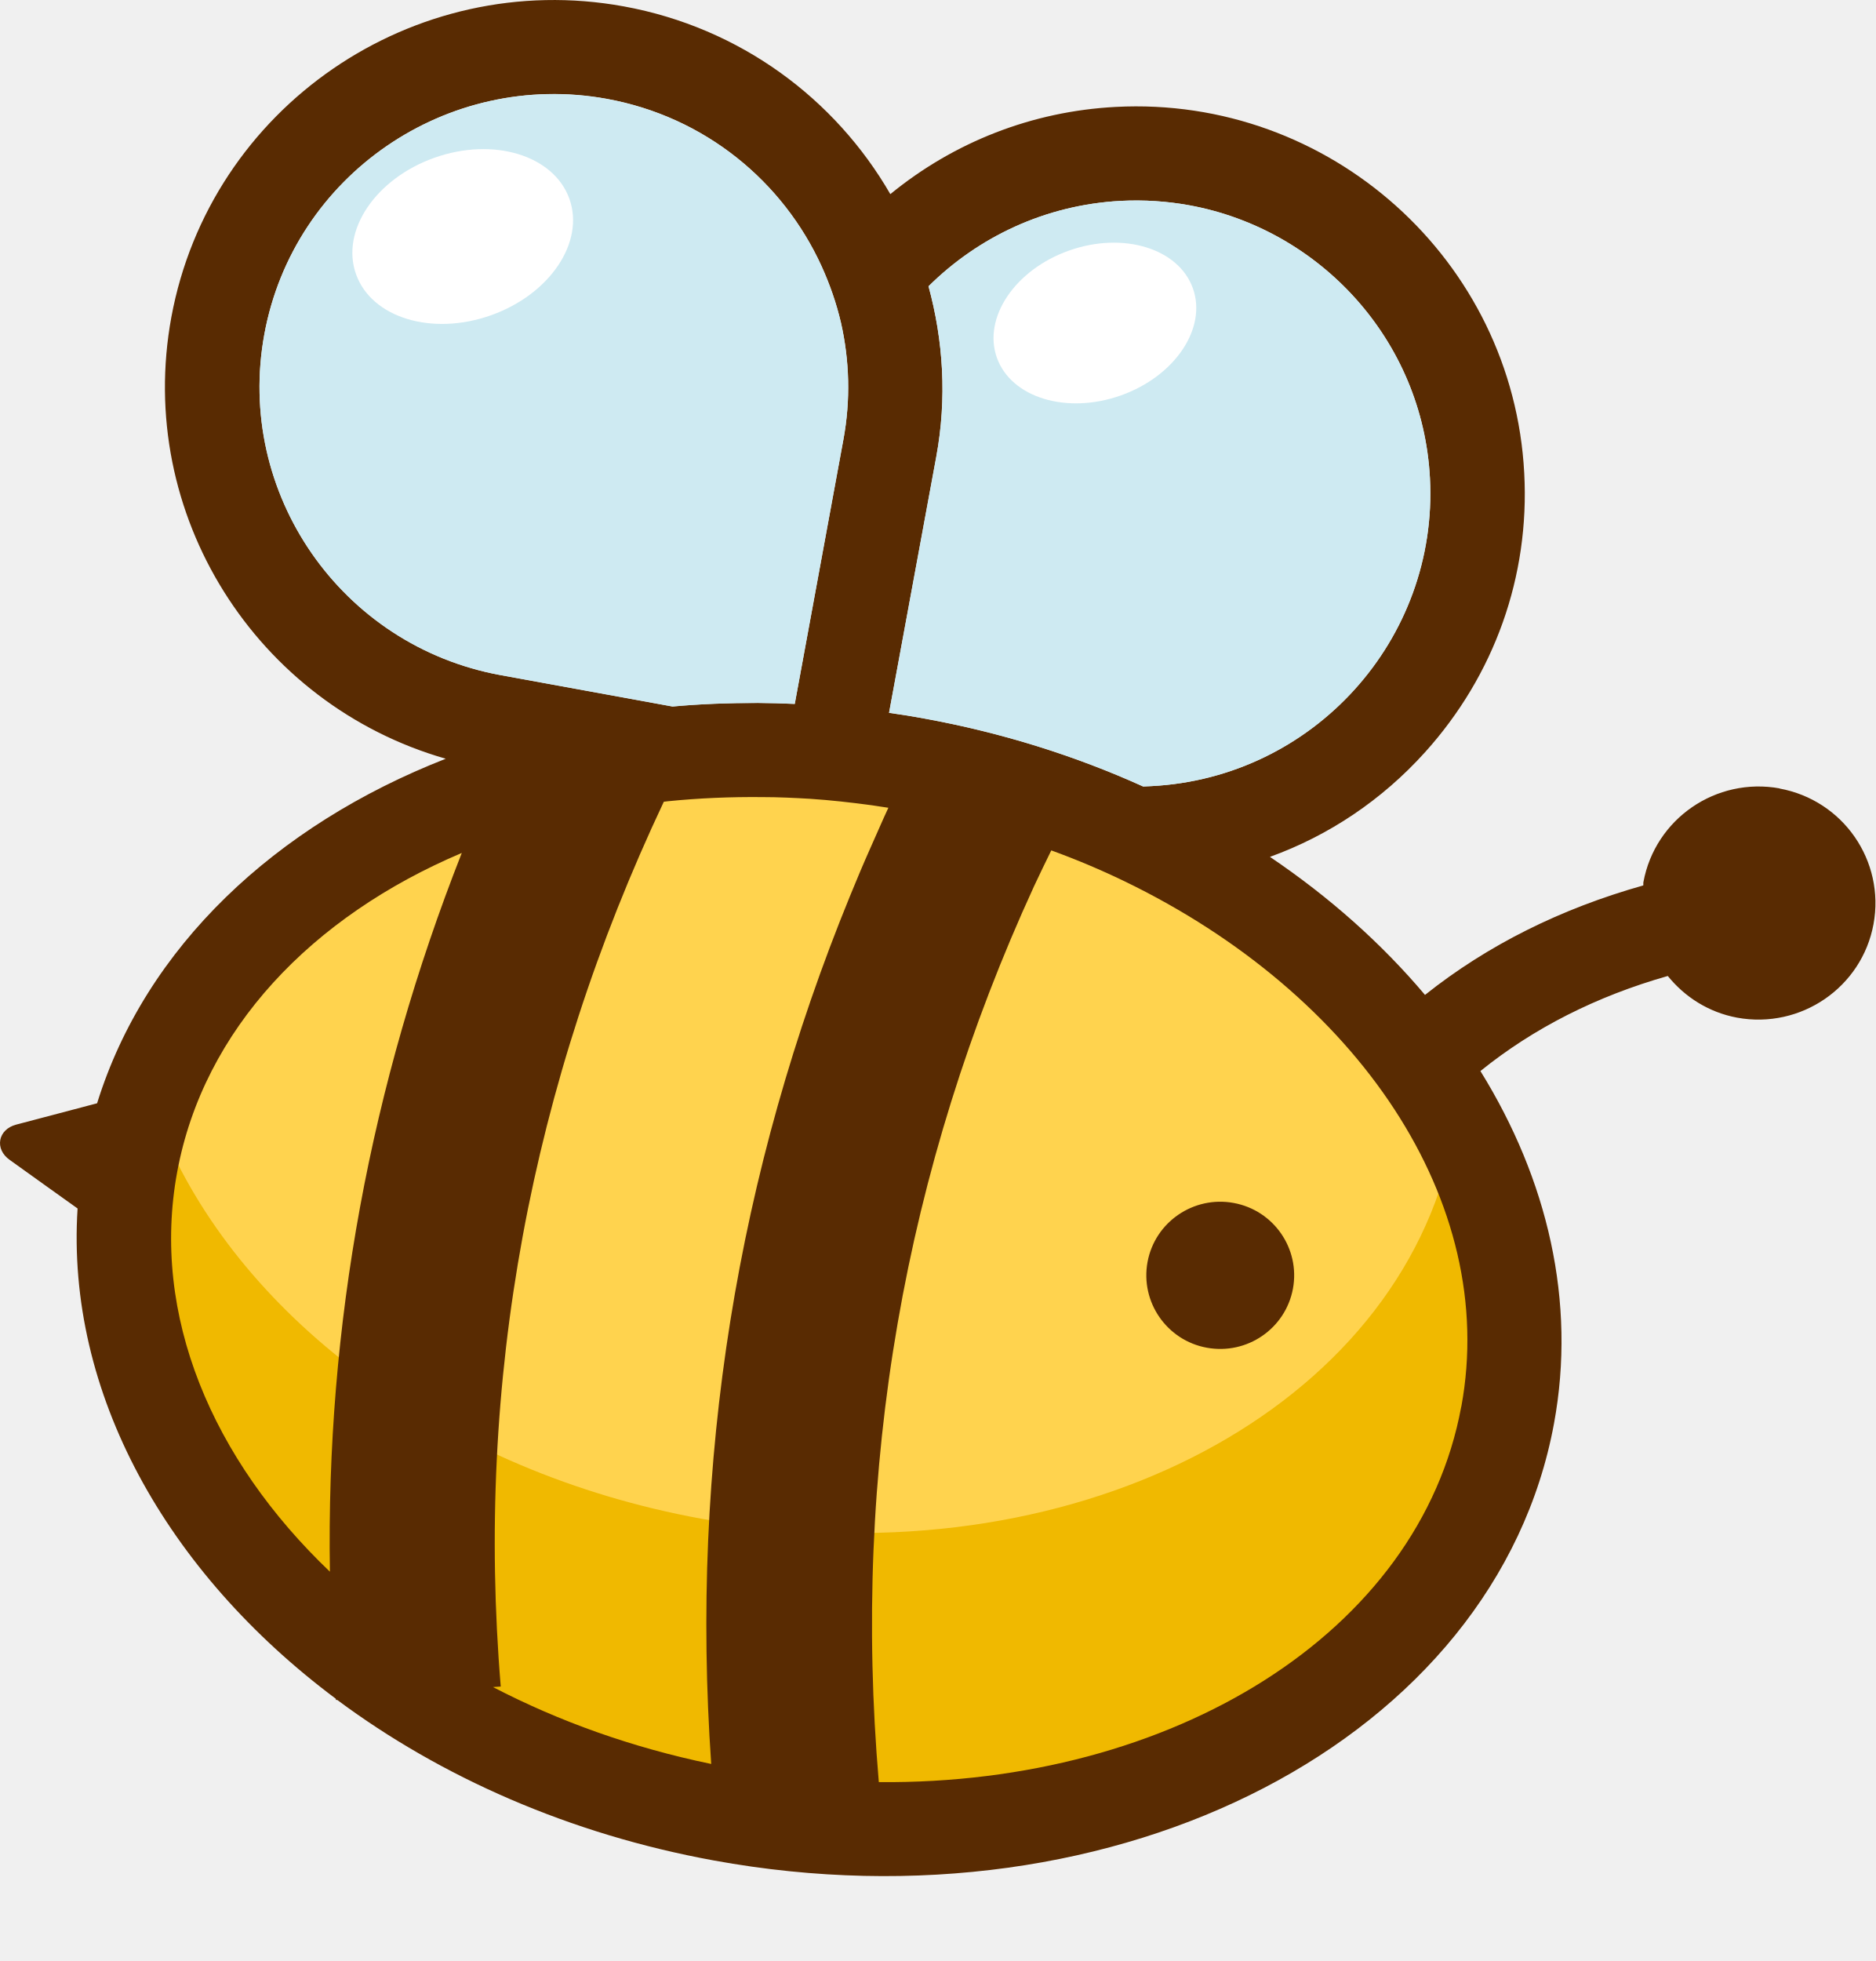
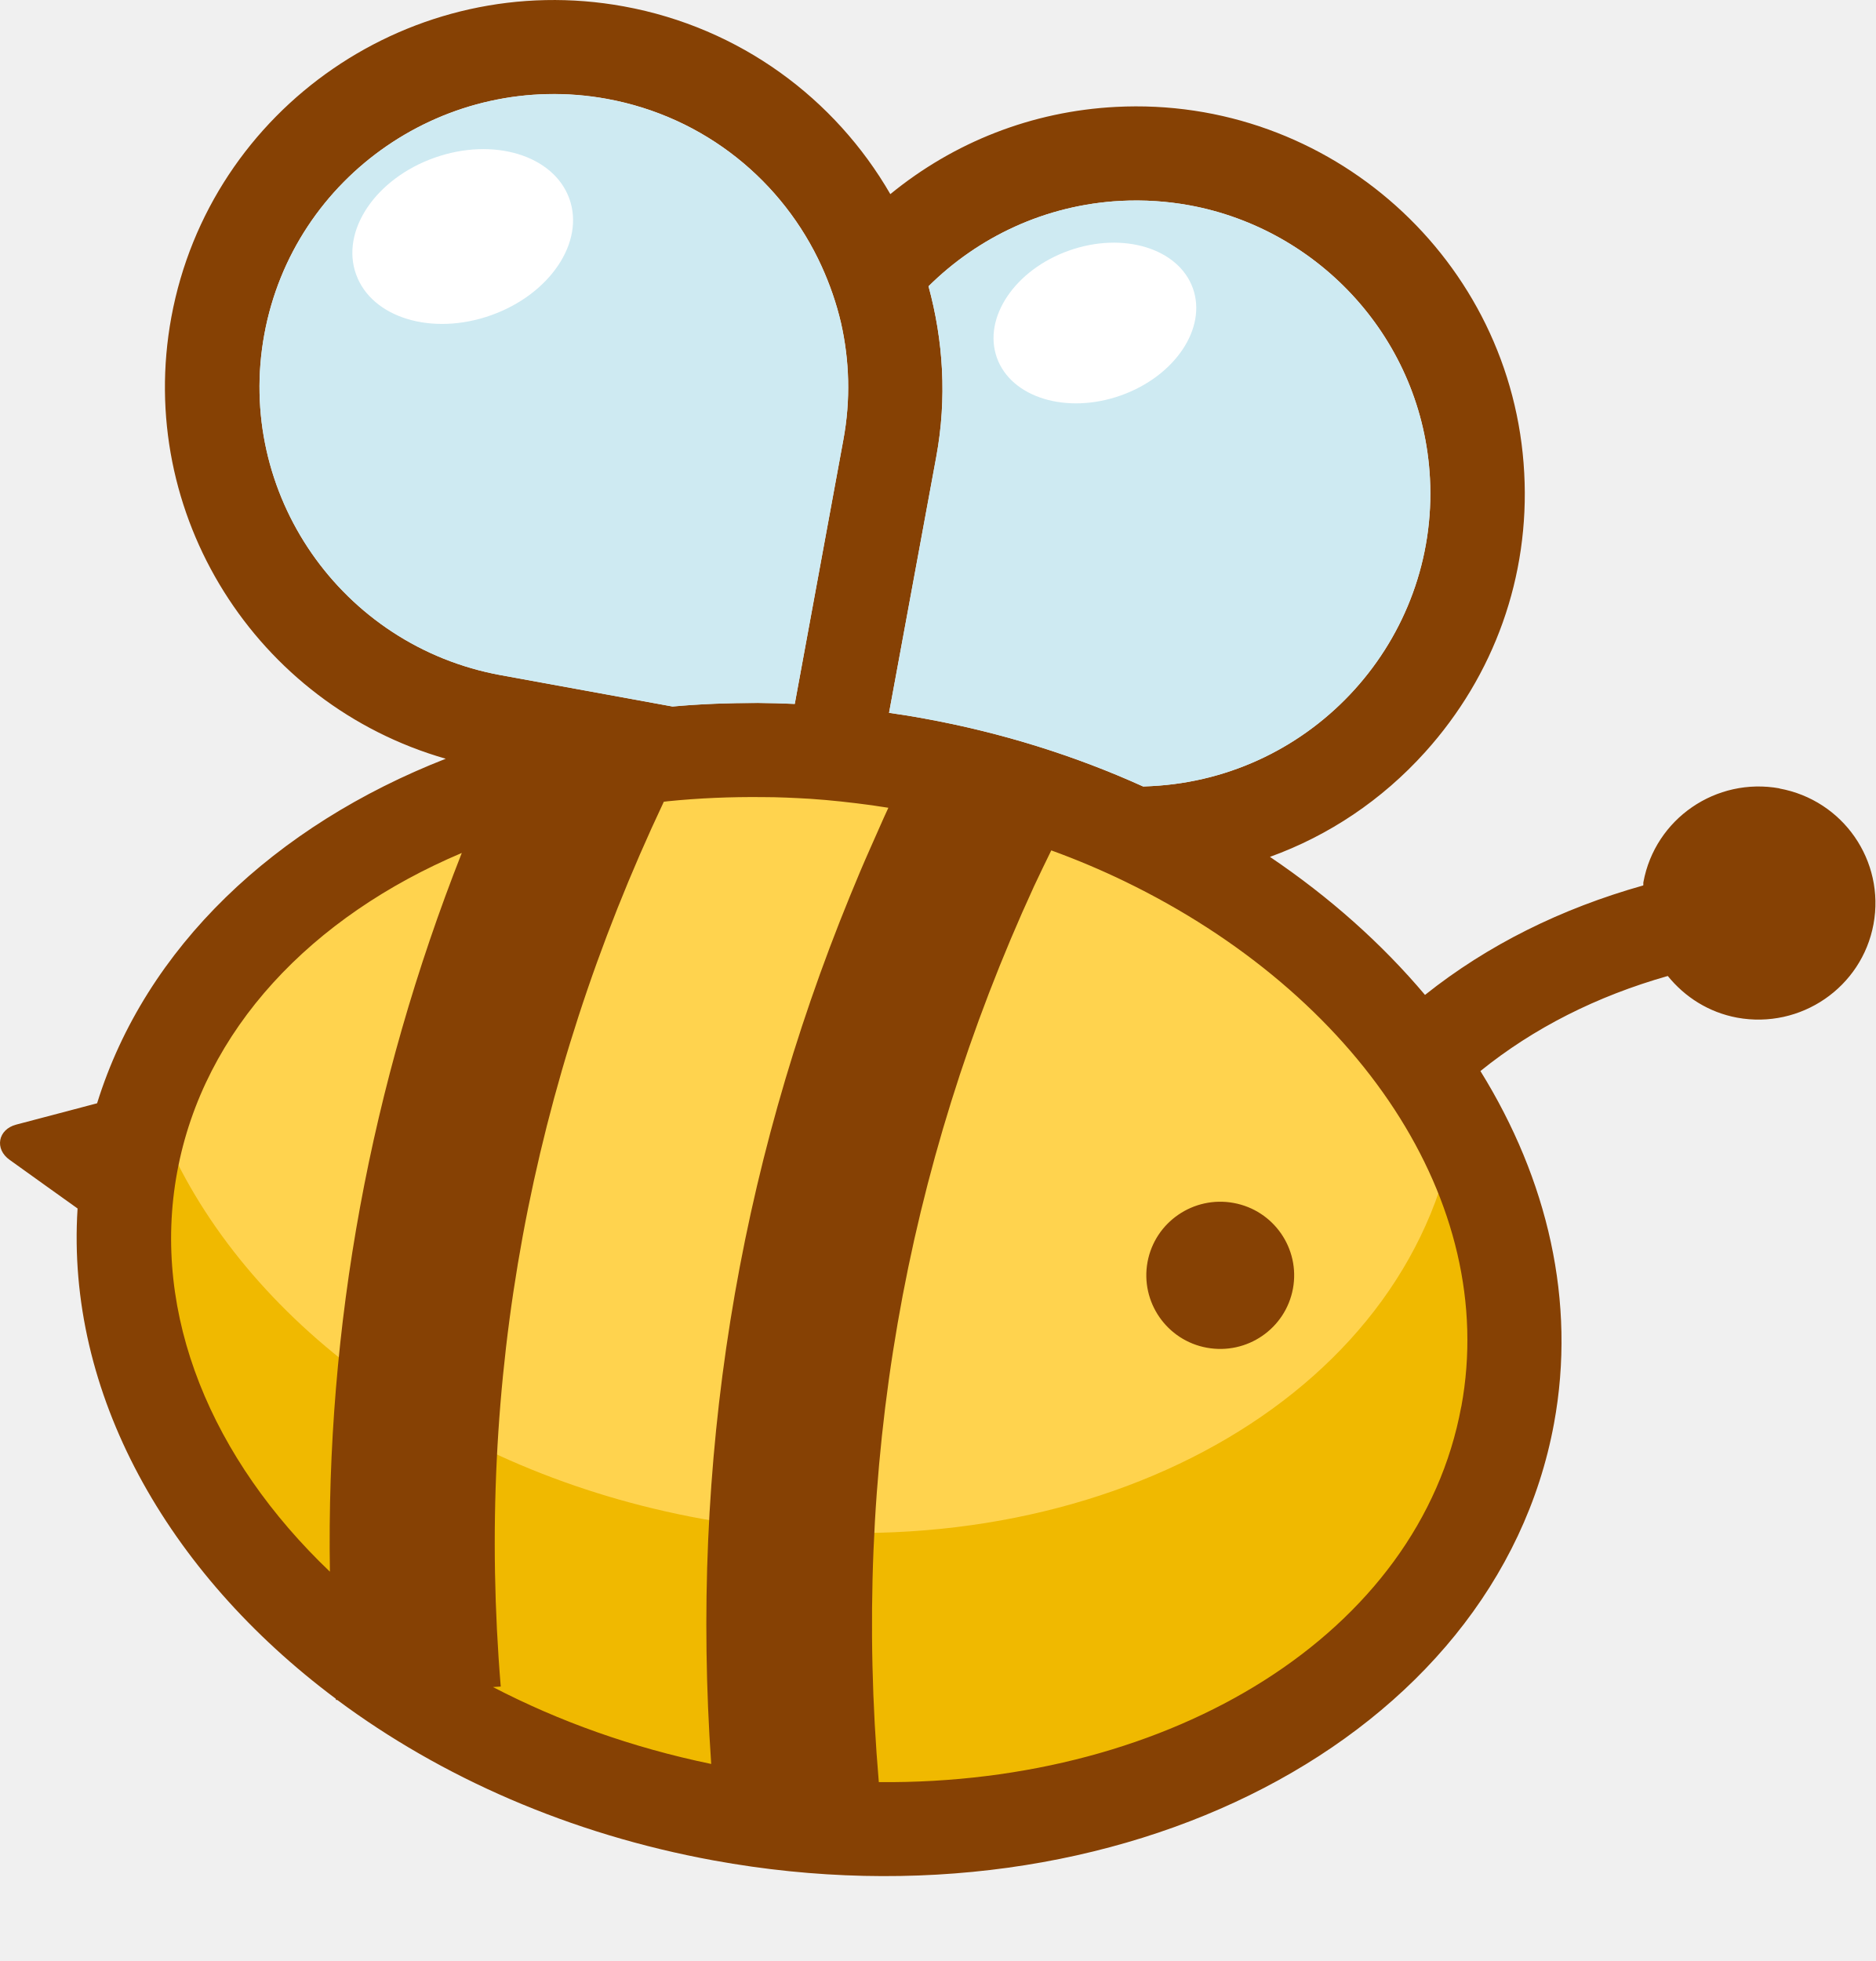
<svg xmlns="http://www.w3.org/2000/svg" width="22" height="23" viewBox="0 0 22 23" fill="none">
  <path d="M17.328 16.534C17.931 13.262 14.955 9.977 10.681 9.196C6.408 8.416 2.454 10.435 1.851 13.707C1.247 16.979 4.223 20.264 8.497 21.045C12.771 21.825 16.724 19.806 17.328 16.534Z" fill="#FFD34E" />
  <path d="M16.971 13.68C16.144 16.727 12.336 18.563 8.229 17.813C5.224 17.264 2.863 15.477 1.934 13.328C1.901 13.452 1.871 13.578 1.847 13.705C1.244 16.977 4.22 20.262 8.493 21.043C12.766 21.823 16.72 19.803 17.323 16.532C17.502 15.56 17.364 14.588 16.971 13.681V13.68Z" fill="#F0B900" />
-   <path d="M15.167 15.114C15.08 15.583 14.629 15.893 14.157 15.807C13.688 15.722 13.375 15.271 13.461 14.802C13.548 14.332 14.002 14.023 14.471 14.109C14.942 14.195 15.253 14.645 15.167 15.114Z" fill="#592B02" />
-   <path d="M20.877 9.247C20.131 9.111 19.415 9.603 19.278 10.346C19.275 10.359 19.279 10.371 19.276 10.385C18.311 10.657 17.452 11.083 16.716 11.669C16.21 11.069 15.598 10.523 14.897 10.05C15.588 9.8 16.21 9.384 16.716 8.823C17.53 7.921 17.945 6.76 17.88 5.549C17.749 3.05 15.598 1.122 13.088 1.254C12.106 1.305 11.189 1.667 10.444 2.277C9.799 1.161 8.686 0.325 7.318 0.075C4.847 -0.376 2.465 1.258 2.01 3.72C1.584 6.034 3.007 8.263 5.229 8.899C3.229 9.681 1.708 11.107 1.139 12.94L0.7 13.056L0.191 13.19C-0.025 13.246 -0.068 13.477 0.115 13.605L0.542 13.911L0.91 14.174C0.772 16.332 1.951 18.439 3.939 19.924C3.941 19.93 3.939 19.936 3.942 19.938H3.956C5.17 20.841 6.68 21.512 8.374 21.821C13.126 22.689 17.548 20.391 18.229 16.697C18.493 15.266 18.154 13.833 17.366 12.562C17.991 12.057 18.73 11.684 19.564 11.447C19.764 11.694 20.044 11.874 20.378 11.936C21.124 12.072 21.84 11.581 21.977 10.84C22.114 10.097 21.621 9.384 20.873 9.248L20.877 9.247ZM2.078 13.748C2.387 12.072 3.659 10.748 5.417 10.004C4.343 12.729 3.823 15.552 3.87 18.434C2.488 17.116 1.769 15.426 2.078 13.748ZM5.873 7.918C4.001 7.576 2.758 5.782 3.101 3.919C3.444 2.056 5.246 0.818 7.118 1.159C8.273 1.37 9.186 2.131 9.638 3.122C9.734 3.333 9.811 3.554 9.865 3.785C9.965 4.224 9.98 4.689 9.893 5.158L9.323 8.256C9.177 8.249 9.035 8.245 8.891 8.244C8.554 8.244 8.219 8.256 7.889 8.286L5.873 7.918ZM8.343 20.689C7.415 20.497 6.554 20.188 5.783 19.787L5.874 19.781C5.577 16.212 6.221 12.719 7.787 9.403C7.801 9.401 7.815 9.401 7.83 9.398C8.194 9.361 8.57 9.345 8.948 9.349C9.132 9.349 9.315 9.358 9.505 9.369C9.745 9.385 9.985 9.412 10.229 9.445C10.292 9.454 10.354 9.465 10.421 9.474C10.348 9.63 10.281 9.789 10.211 9.944C10.128 10.13 10.048 10.32 9.971 10.509C8.644 13.751 8.097 17.163 8.343 20.69V20.689ZM10.429 8.361L10.983 5.359C11.11 4.67 11.065 3.993 10.892 3.358C11.475 2.78 12.262 2.403 13.146 2.356C13.422 2.342 13.689 2.36 13.951 2.408C15.484 2.688 16.69 3.99 16.774 5.609C16.873 7.499 15.409 9.121 13.51 9.22L13.41 9.225C12.62 8.867 11.758 8.594 10.845 8.428C10.706 8.402 10.566 8.38 10.429 8.361ZM17.141 16.499C16.651 19.157 13.747 20.933 10.309 20.902C9.995 17.242 10.605 13.713 12.13 10.394C12.196 10.255 12.263 10.113 12.332 9.974C12.63 10.082 12.92 10.205 13.197 10.339C15.917 11.657 17.586 14.089 17.142 16.498L17.141 16.499Z" fill="#592B02" />
+   <path d="M15.167 15.114C15.08 15.583 14.629 15.893 14.157 15.807C13.688 15.722 13.375 15.271 13.461 14.802C13.548 14.332 14.002 14.023 14.471 14.109C14.942 14.195 15.253 14.645 15.167 15.114Z" fill="#864104" />
+   <path d="M20.877 9.247C20.131 9.111 19.415 9.603 19.278 10.346C19.275 10.359 19.279 10.371 19.276 10.385C18.311 10.657 17.452 11.083 16.716 11.669C16.21 11.069 15.598 10.523 14.897 10.05C15.588 9.8 16.21 9.384 16.716 8.823C17.53 7.921 17.945 6.76 17.88 5.549C17.749 3.05 15.598 1.122 13.088 1.254C12.106 1.305 11.189 1.667 10.444 2.277C9.799 1.161 8.686 0.325 7.318 0.075C4.847 -0.376 2.465 1.258 2.01 3.72C1.584 6.034 3.007 8.263 5.229 8.899C3.229 9.681 1.708 11.107 1.139 12.94L0.7 13.056L0.191 13.19C-0.025 13.246 -0.068 13.477 0.115 13.605L0.542 13.911L0.91 14.174C0.772 16.332 1.951 18.439 3.939 19.924C3.941 19.93 3.939 19.936 3.942 19.938H3.956C5.17 20.841 6.68 21.512 8.374 21.821C13.126 22.689 17.548 20.391 18.229 16.697C18.493 15.266 18.154 13.833 17.366 12.562C17.991 12.057 18.73 11.684 19.564 11.447C19.764 11.694 20.044 11.874 20.378 11.936C21.124 12.072 21.84 11.581 21.977 10.84C22.114 10.097 21.621 9.384 20.873 9.248L20.877 9.247ZM2.078 13.748C2.387 12.072 3.659 10.748 5.417 10.004C4.343 12.729 3.823 15.552 3.87 18.434C2.488 17.116 1.769 15.426 2.078 13.748ZM5.873 7.918C4.001 7.576 2.758 5.782 3.101 3.919C3.444 2.056 5.246 0.818 7.118 1.159C8.273 1.37 9.186 2.131 9.638 3.122C9.734 3.333 9.811 3.554 9.865 3.785C9.965 4.224 9.98 4.689 9.893 5.158L9.323 8.256C9.177 8.249 9.035 8.245 8.891 8.244C8.554 8.244 8.219 8.256 7.889 8.286L5.873 7.918ZM8.343 20.689C7.415 20.497 6.554 20.188 5.783 19.787L5.874 19.781C5.577 16.212 6.221 12.719 7.787 9.403C7.801 9.401 7.815 9.401 7.83 9.398C8.194 9.361 8.57 9.345 8.948 9.349C9.132 9.349 9.315 9.358 9.505 9.369C9.745 9.385 9.985 9.412 10.229 9.445C10.292 9.454 10.354 9.465 10.421 9.474C10.348 9.63 10.281 9.789 10.211 9.944C10.128 10.13 10.048 10.32 9.971 10.509C8.644 13.751 8.097 17.163 8.343 20.69V20.689ZM10.429 8.361L10.983 5.359C11.11 4.67 11.065 3.993 10.892 3.358C11.475 2.78 12.262 2.403 13.146 2.356C13.422 2.342 13.689 2.36 13.951 2.408C15.484 2.688 16.69 3.99 16.774 5.609C16.873 7.499 15.409 9.121 13.51 9.22L13.41 9.225C12.62 8.867 11.758 8.594 10.845 8.428C10.706 8.402 10.566 8.38 10.429 8.361ZM17.141 16.499C16.651 19.157 13.747 20.933 10.309 20.902C9.995 17.242 10.605 13.713 12.13 10.394C12.196 10.255 12.263 10.113 12.332 9.974C12.63 10.082 12.92 10.205 13.197 10.339C15.917 11.657 17.586 14.089 17.142 16.498L17.141 16.499Z" fill="#864104" />
  <path d="M13.509 9.22L13.41 9.224C12.62 8.867 11.757 8.594 10.845 8.428C10.706 8.402 10.566 8.379 10.429 8.36L10.982 5.359C11.11 4.67 11.065 3.992 10.892 3.357C11.475 2.78 12.262 2.403 13.146 2.356C13.422 2.342 13.689 2.36 13.95 2.407C15.484 2.687 16.689 3.99 16.774 5.609C16.873 7.499 15.409 9.121 13.509 9.22Z" fill="#CEEAF2" />
  <path d="M9.893 5.159L9.323 8.256C9.177 8.25 9.035 8.246 8.891 8.245C8.554 8.245 8.219 8.256 7.889 8.287L5.873 7.919C4.001 7.577 2.757 5.783 3.101 3.92C3.444 2.056 5.246 0.819 7.118 1.16C8.273 1.371 9.186 2.132 9.637 3.123C9.733 3.334 9.811 3.555 9.865 3.786C9.964 4.225 9.98 4.69 9.893 5.159Z" fill="#CEEAF2" />
  <path d="M6.679 2.331C6.862 2.841 6.45 3.453 5.759 3.698C5.068 3.943 4.36 3.728 4.177 3.218C3.993 2.707 4.406 2.095 5.097 1.85C5.788 1.605 6.496 1.821 6.679 2.331Z" fill="white" />
  <path d="M13.148 4.638C13.782 4.413 14.161 3.85 13.993 3.381C13.825 2.912 13.174 2.714 12.54 2.939C11.905 3.164 11.527 3.727 11.694 4.196C11.862 4.665 12.513 4.863 13.148 4.638Z" fill="white" />
</svg>
